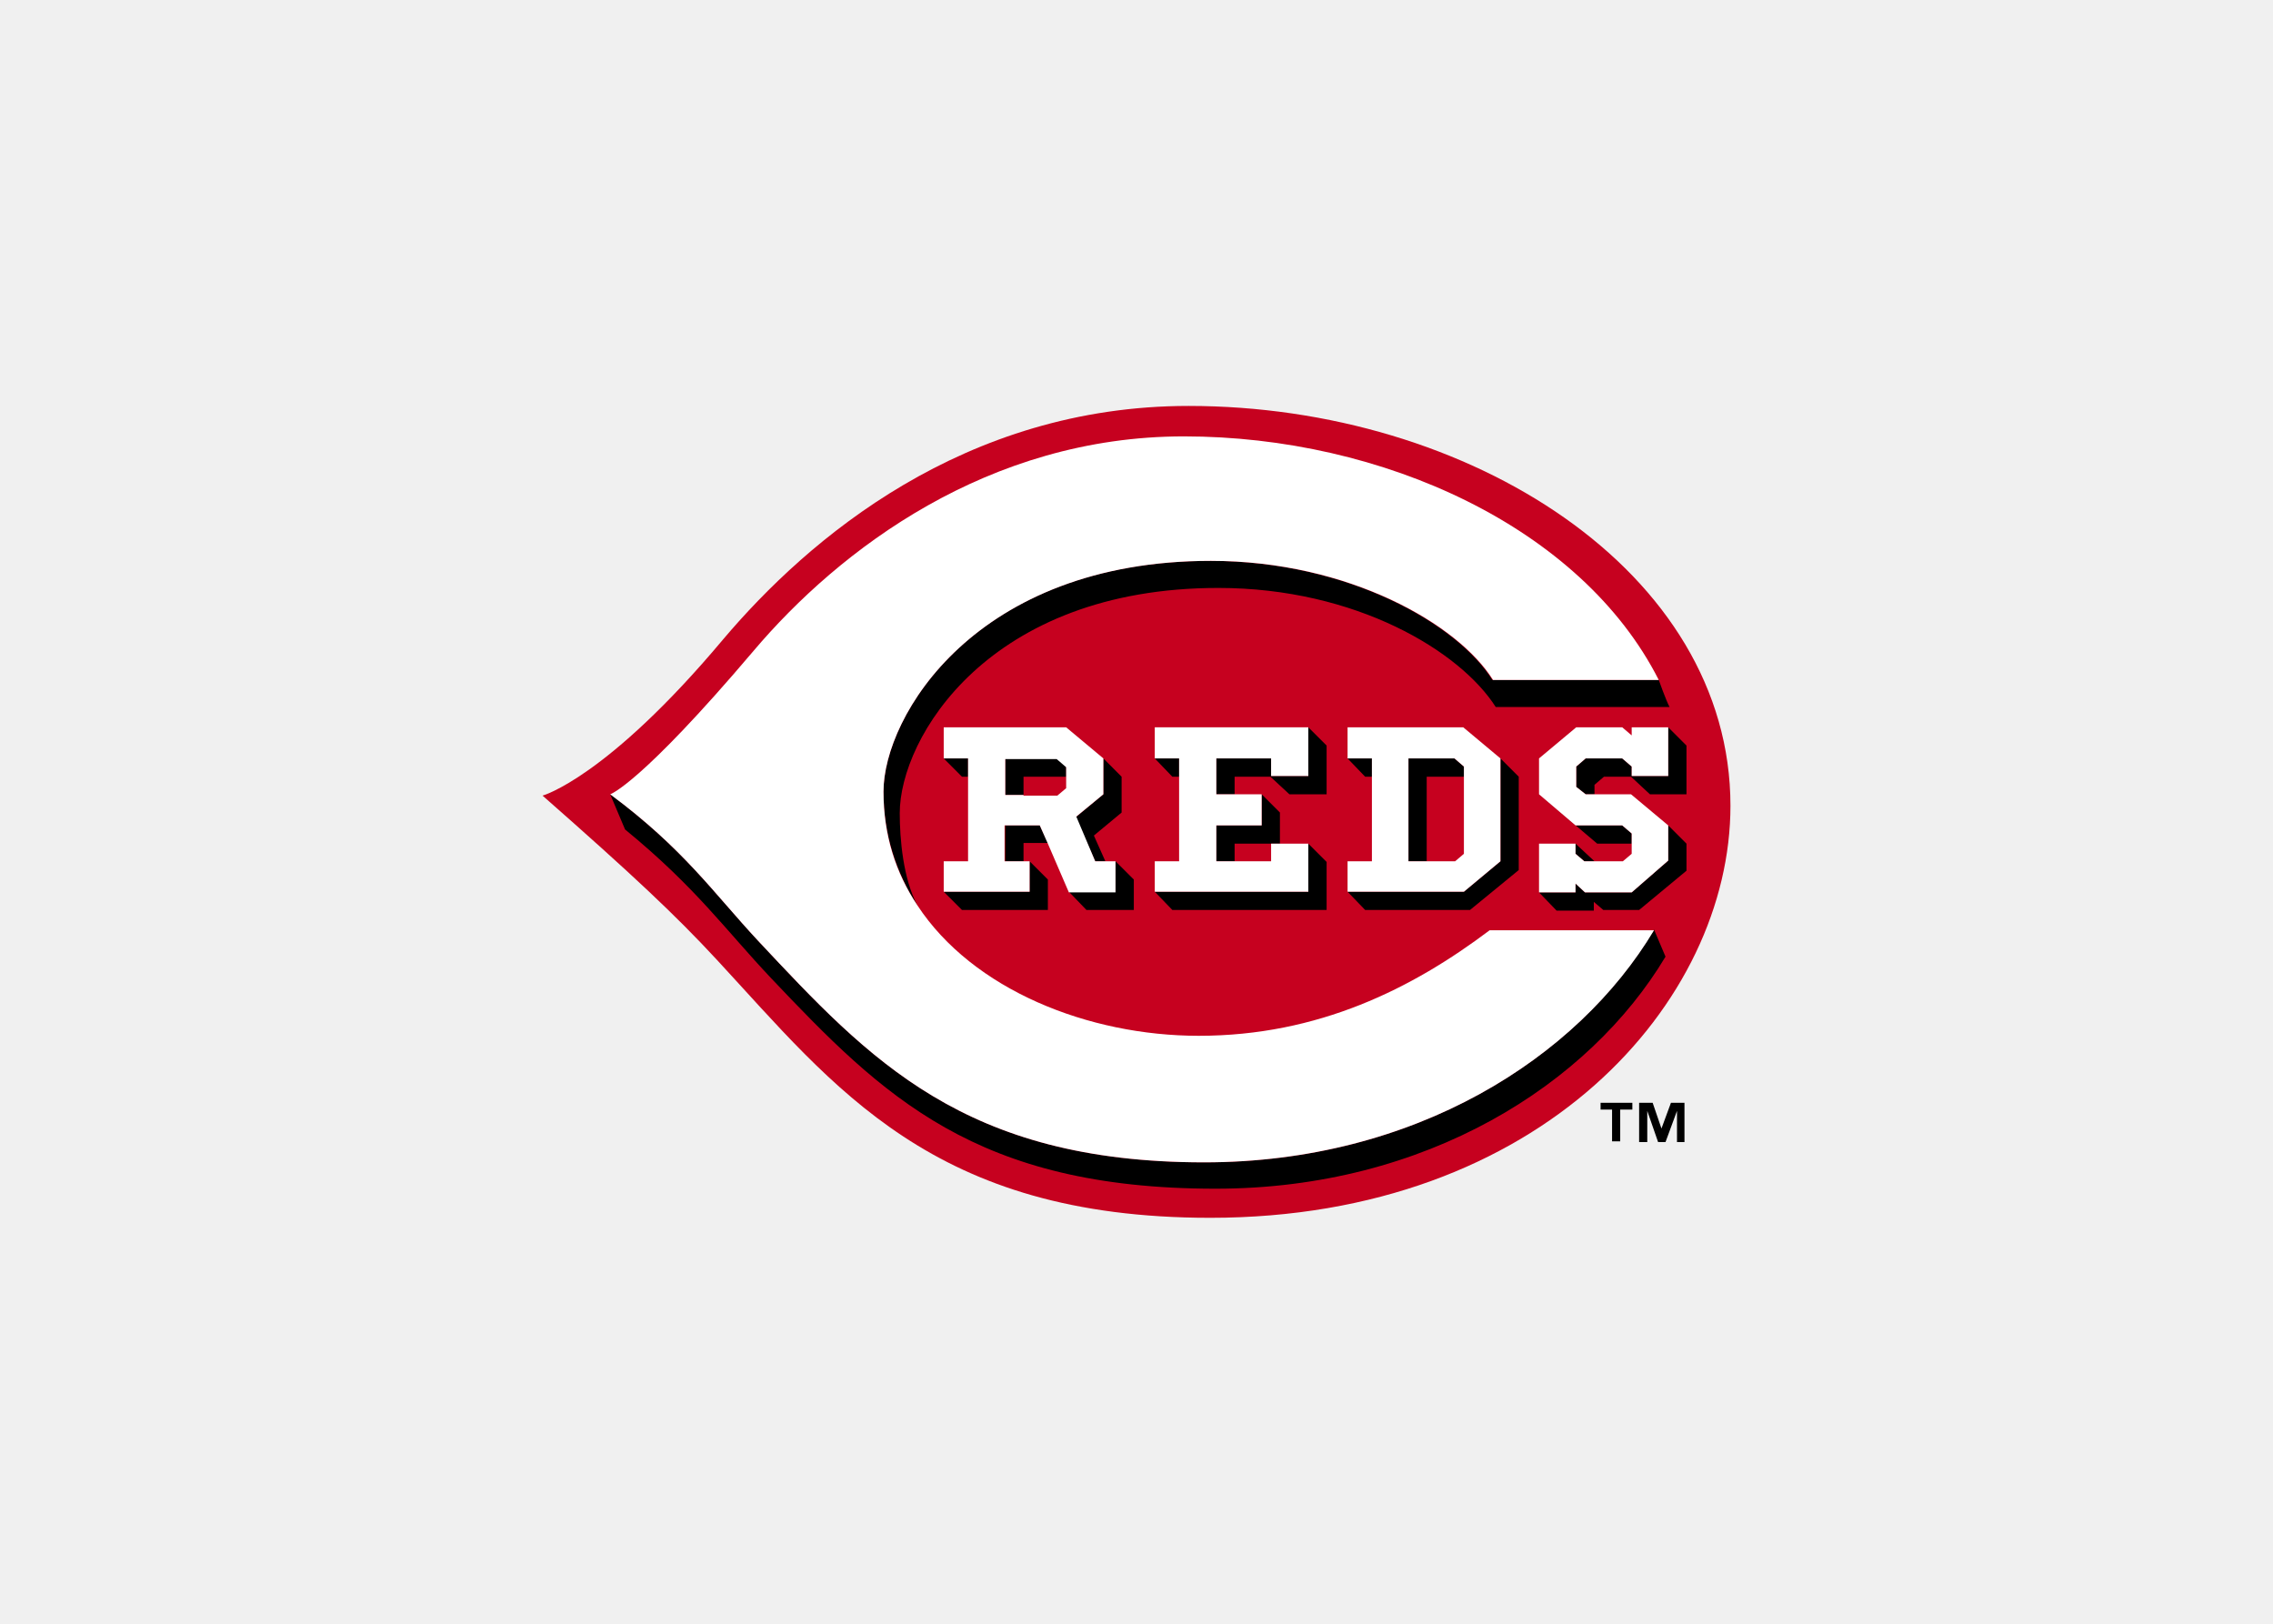
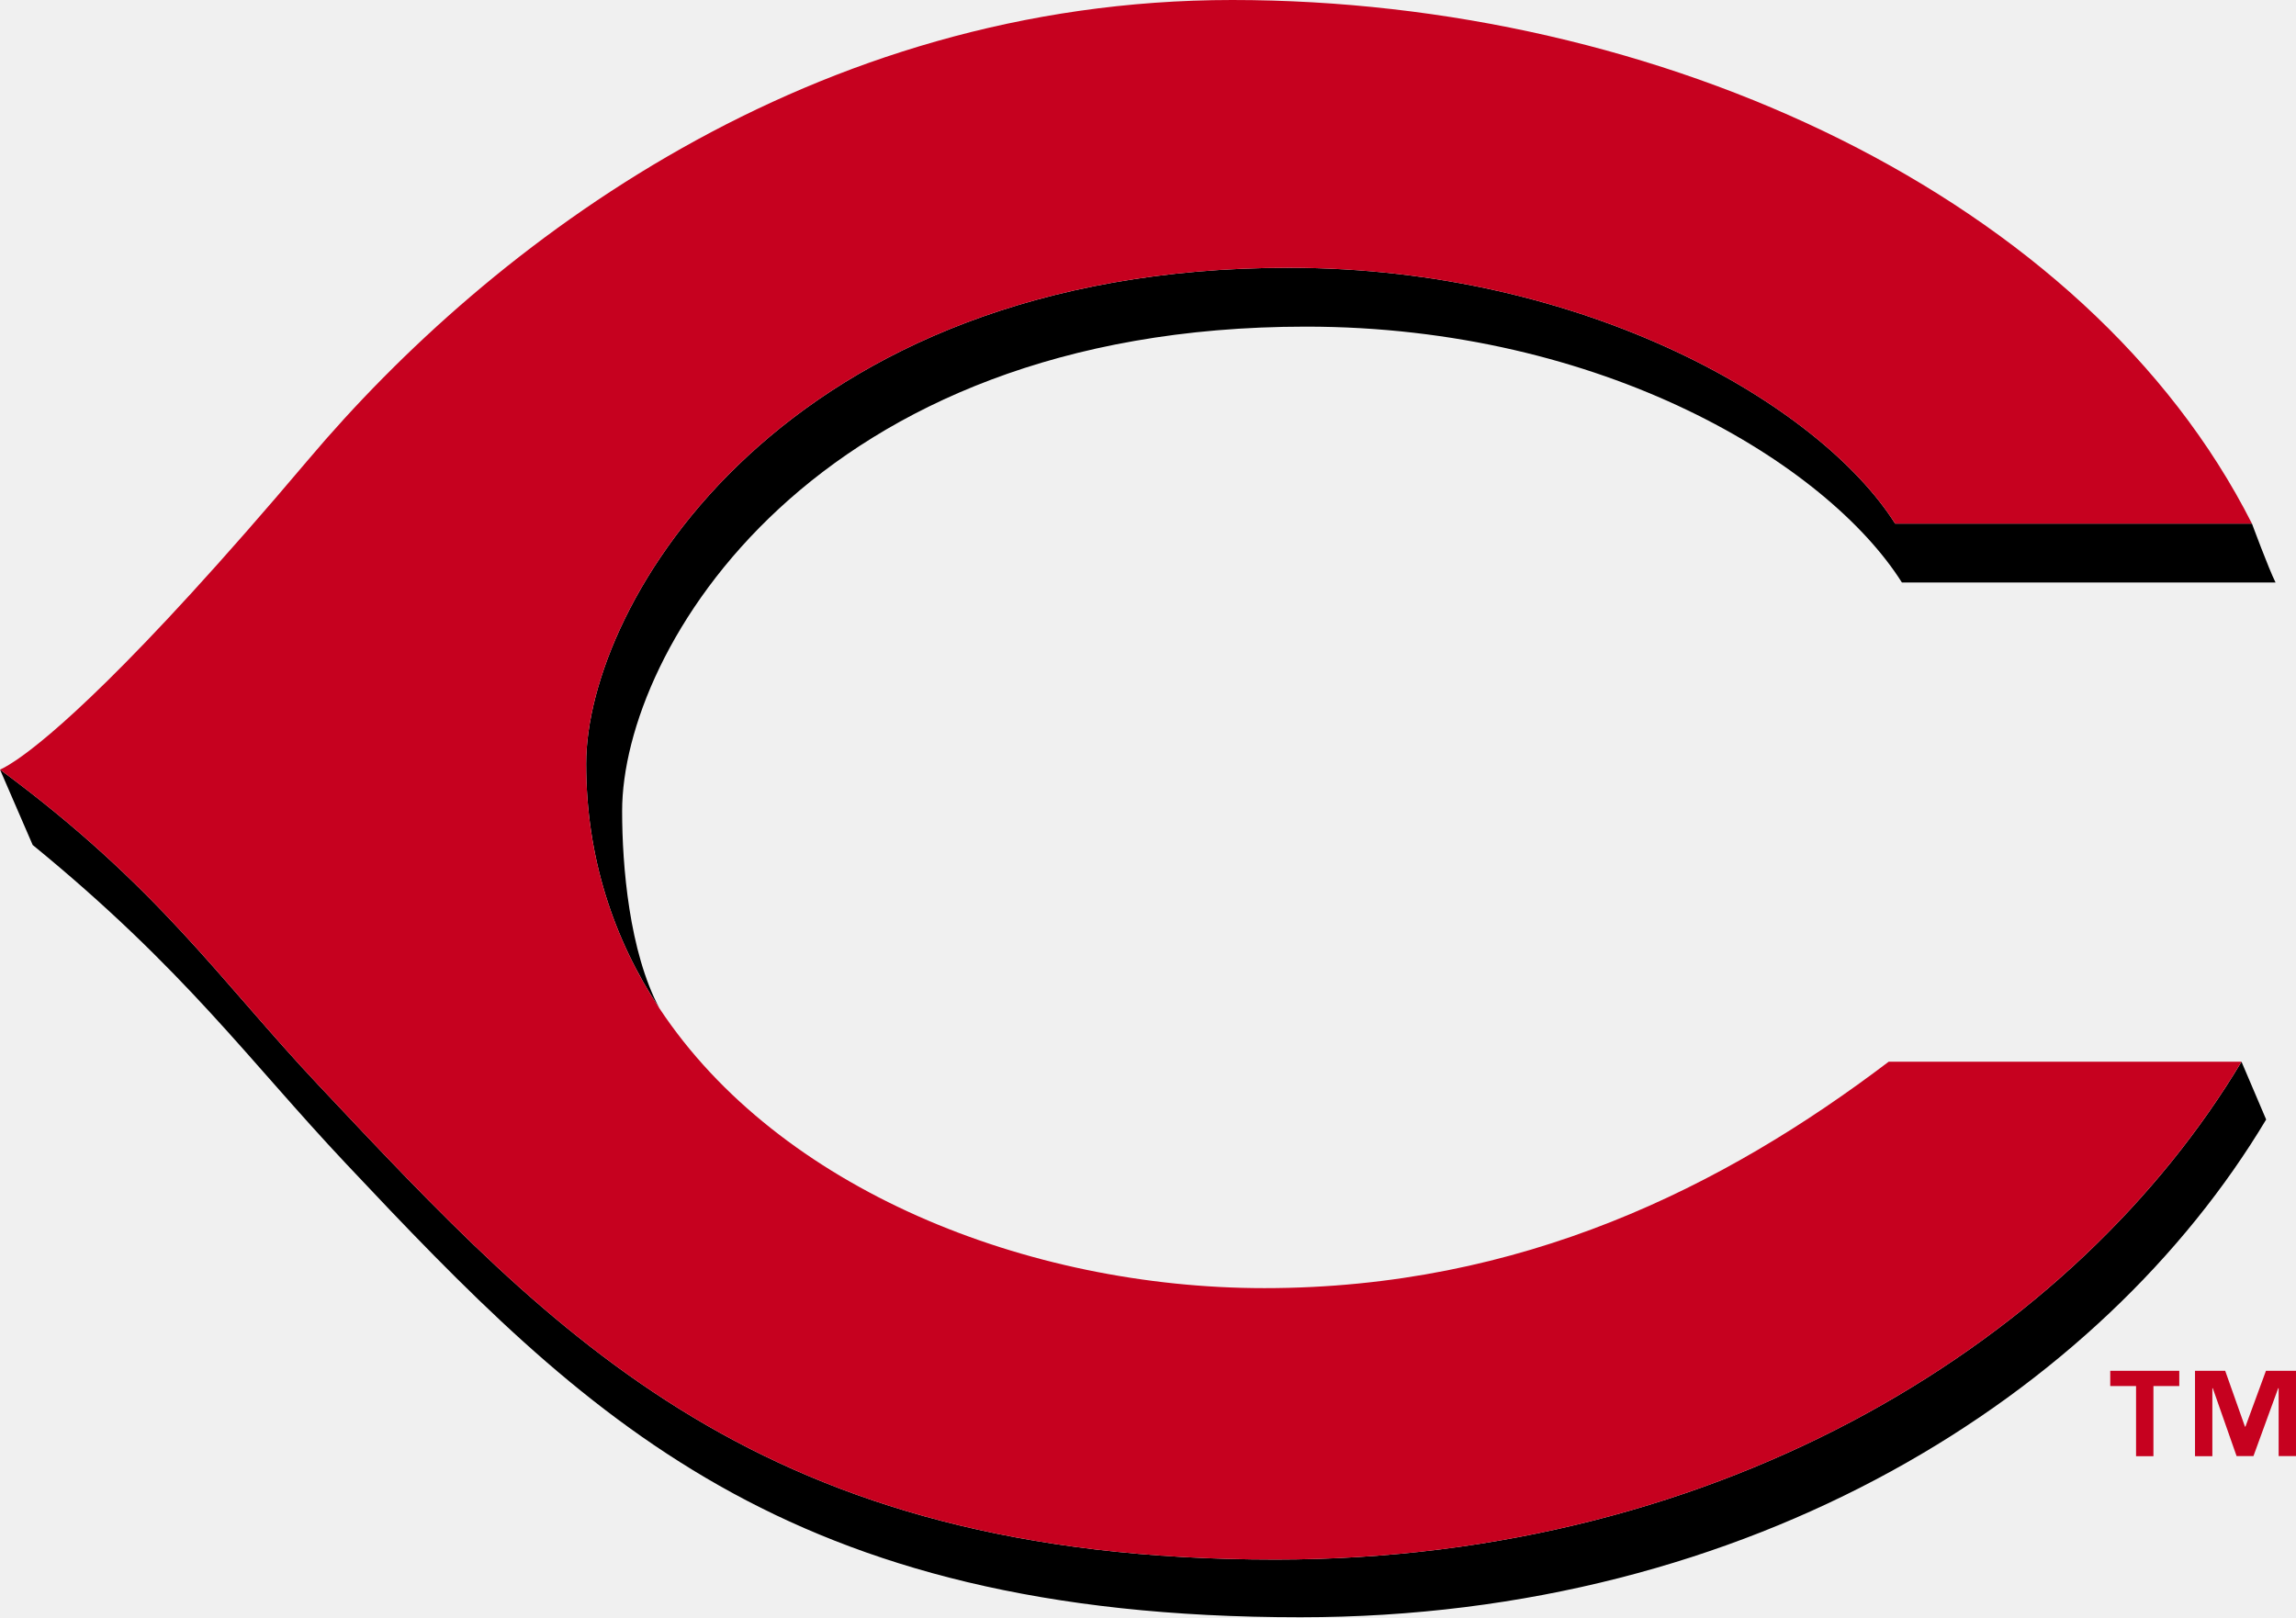
- <svg xmlns="http://www.w3.org/2000/svg" clip-rule="evenodd" fill-rule="evenodd" viewBox="0 0 560 400">
-   <path d="m298.163 300c81.502 0 128.169-53.169 128.169-101.503 0-57.828-64.495-98.497-133.498-98.497-55.329 0-93.662 32.664-114.671 57.5-28.662 34.167-44.496 38.497-44.496 38.497 22.171 19.507 32.664 29.332 43.004 40.505 28.991 31.326 52.993 63.497 121.491 63.497" fill="#c6011f" />
-   <path d="m296.672 286.338c-59.167 0-82.5-25.34-109.835-54.507-11.174-11.995-18.333-22.664-36.503-36.161l3.662 8.661c17.5 14.332 24.671 24.672 36.009 36.667 27.5 29.003 50.329 51.832 109.495 51.832 51.831 0 91.995-25.658 110.833-57.159l-2.829-6.667c-18.838 31.667-59.002 57.335-110.833 57.335" />
-   <path d="m298.163 138.169c-57.829 0-80.493 38.333-80.493 56.831 0 10.669 3.168 20 8.333 28.004-3.498-6.502-4.332-16.338-4.332-22.676 0-18.498 21.832-55.493 78.498-55.493 34.002 0 59.659 15.668 68.333 29.331h42.829c-.833-1.503-2.664-6.667-2.664-6.667h-40.998c-8.498-13.662-35.505-29.331-69.507-29.331" />
-   <path d="m186.837 231.831c27.335 29.167 50.668 54.507 109.835 54.507 51.832 0 91.995-25.668 110.833-57.171h-40.504c-19.003 14.331-42.171 25.997-71.667 25.997-27.171 0-55.669-11.326-69.331-32.16-5.34-8.004-8.333-17.335-8.333-28.004 0-18.497 22.664-56.831 80.668-56.831 33.991 0 60.998 15.668 69.495 29.331h40.833c-19.002-37.5-68.004-60-116.995-60-48.168 0-84.835 27.829-106.009 52.829-27.993 33.004-35.329 35.34-35.329 35.34 18.169 13.497 25.329 24.167 36.503 36.161" fill="#fff" />
-   <path d="m322.33 191.162h-9.167v-4.332h-13.498v8.839h4.507v-4.332h8.826l4.672 4.332h9.167v-12.007l-4.507-4.496z" />
-   <path d="m284.501 219.671 4.331 4.496h38.005v-11.831l-4.507-4.507v11.842z" />
-   <path d="m299.665 203.333v8.838h4.507v-4.342h11.162v-7.665l-4.496-4.495v7.664h-11.174z" />
-   <path d="m284.501 186.831 4.331 4.507h1.667v-4.507h-5.997z" />
-   <path d="m232.506 186.831 4.496 4.507h1.503v-4.507h-5.998z" />
-   <path d="m232.506 219.671 4.496 4.496h21.162v-7.5l-4.496-4.496v7.5z" />
-   <path d="m265.006 201.338 4.824 10.833h2.5l-2.829-6.338 6.831-5.669v-8.826l-4.495-4.507v8.839l-6.832 5.668z" />
-   <path d="m247.671 203.333v8.838h4.495v-4.507h5.998l-1.996-4.331z" />
-   <path d="m274.83 219.671h-11.491l4.332 4.496h11.667v-7.5l-4.507-4.496v7.5z" />
-   <path d="m262.671 191.338v-2.5l-2.336-2.007h-12.664v9.003h4.495v-4.496z" />
-   <path d="m299.665 186.831h13.498v4.332h9.167v-11.996h-37.829v7.664h5.997v25.34h-5.997v7.5h37.829v-11.842h-9.167v4.342h-13.498v-8.838h11.174v-7.664h-11.174v-8.839z" fill="#fff" />
-   <path d="m274.83 212.171h-5l-4.66-11.009 6.667-5.493v-8.839l-9.167-7.664h-30.165v7.664h5.998v25.34h-5.998v7.5h21.162v-7.5h-6.162v-8.838h8.662l1.996 4.496 5.176 12.007h11.491v-7.665zm-22.665-16.338h-4.495v-8.838h12.664l2.336 2.007v5.164l-2.172 1.831h-8.333z" fill="#fff" />
-   <path d="m332.001 186.831 4.331 4.507h1.667v-4.507h-5.997z" />
-   <path d="m360.663 191.338v-2.5l-2.324-2.007h-11.338v25.34h4.496v-20.833h9.167z" />
-   <path d="m369.666 212.171-9.002 7.5h-28.662l4.331 4.496h25.834l12.007-9.836v-22.993l-4.507-4.507v25.34z" />
-   <path d="m399.666 203.333h-11.502l-8.991-7.664 14.331 12.16h8.498v-2.5z" />
-   <path d="m415.499 207.829-4.496-4.496v8.662l-9.002 7.84h-11.502l-2.336-2.172v2.172h-8.991l4.331 4.495h9.167v-2.16l2.336 1.996h8.827l11.667-9.671v-6.667z" />
-   <path d="m402.001 191.162v-2.324l-2.336-2.007h-9.002l-2.324 2.007v5l2.324 1.832h2.171v-2.336l2.336-1.996h6.667l4.66 4.332h9.002v-12.007l-4.496-4.496v11.996h-9.002z" />
-   <path d="m390.334 212.171h2.5l-4.671-4.342v2.5z" />
-   <path d="m369.666 212.171v-25.34l-9.167-7.664h-28.498v7.664h5.997v25.34h-5.997v7.5h28.662l9.002-7.5zm-18.169 0h-4.496v-25.34h11.338l2.324 2.007v21.491l-2.16 1.842h-7.007z" fill="#fff" />
-   <path d="m388.163 217.664 2.336 2.172h11.502l9.002-7.84v-8.662l-9.167-7.664h-11.173l-2.324-1.832v-5l2.324-2.007h9.002l2.336 2.007v2.324h9.002v-11.996h-9.002v1.996l-2.336-1.996h-11.327l-9.167 7.664v8.839l8.991 7.664h11.502l2.336 1.996v5l-2.171 1.842h-9.496l-2.171-1.842v-2.5h-8.991v12.007h8.991v-2.172z" fill="#fff" />
-   <path d="m402.001 273.333h-2.829v7.829h-2.007v-7.829h-2.829v-1.667h7.829v1.667zm13.169 8.004h-2.007v-7.675l-2.829 7.675h-1.831l-2.664-7.675v7.675h-2.007v-9.671h3.333l2.171 6.338 2.336-6.338h3.333v9.671h.164z" />
+ <svg xmlns="http://www.w3.org/2000/svg" viewBox="0 0 271.57 191.316">
+   <path d="M154.469 38.639c35.103 0 61.596 16.208 70.487 30.266h44.195c-.81-1.611-2.79-6.965-2.79-6.965h-42.206c-8.896-14.058-36.603-30.262-71.707-30.262-59.691 0-83.117 39.665-83.117 58.676 0 11.001 3.213 20.685 8.66 28.922-3.564-6.711-4.406-16.804-4.406-23.337 0-19.001 22.536-57.3 80.884-57.3" />
+   <path d="M150.879 184.489c-61.026 0-85.017-26.185-113.272-56.189C26.014 115.991 18.769 104.878.002 91.038l3.863 8.918c18.046 14.757 25.491 25.424 37.08 37.72 28.259 30.026 51.841 53.639 112.871 53.639 53.421 0 94.786-26.404 114.224-58.881l-2.915-6.836c-19.456 32.488-60.808 58.891-114.246 58.891" />
+   <path d="M152.448 31.677c35.103 0 62.811 16.208 71.707 30.266h42.206C246.793 23.284 196.269 0 145.741 0 96.121 0 58.196 28.624 36.443 54.4 15.335 79.379 5.648 87.39 1.936 89.908.574 90.83 0 91.039 0 91.039c18.771 13.84 26.016 24.952 37.605 37.262 28.259 30.004 52.25 56.189 113.272 56.189 53.439 0 94.79-26.403 114.247-58.895h-41.73c-19.537 14.833-43.448 26.786-73.843 26.786-28.077 0-57.404-11.709-71.556-33.101-5.451-8.242-8.664-17.926-8.664-28.922 0-19.016 23.426-58.681 83.117-58.681M257.765 163.96h-3.057v8.304h-2.056v-8.304h-3.053v-1.802h8.166v1.802zm13.805 8.291h-2.052v-8.033h-.053l-2.928 8.033h-1.994l-2.817-8.033h-.049v8.046h-2.052v-10.106h3.569l2.341 6.609h.053l2.43-6.609h3.551v10.093z" fill="#c6011f" />
</svg>
